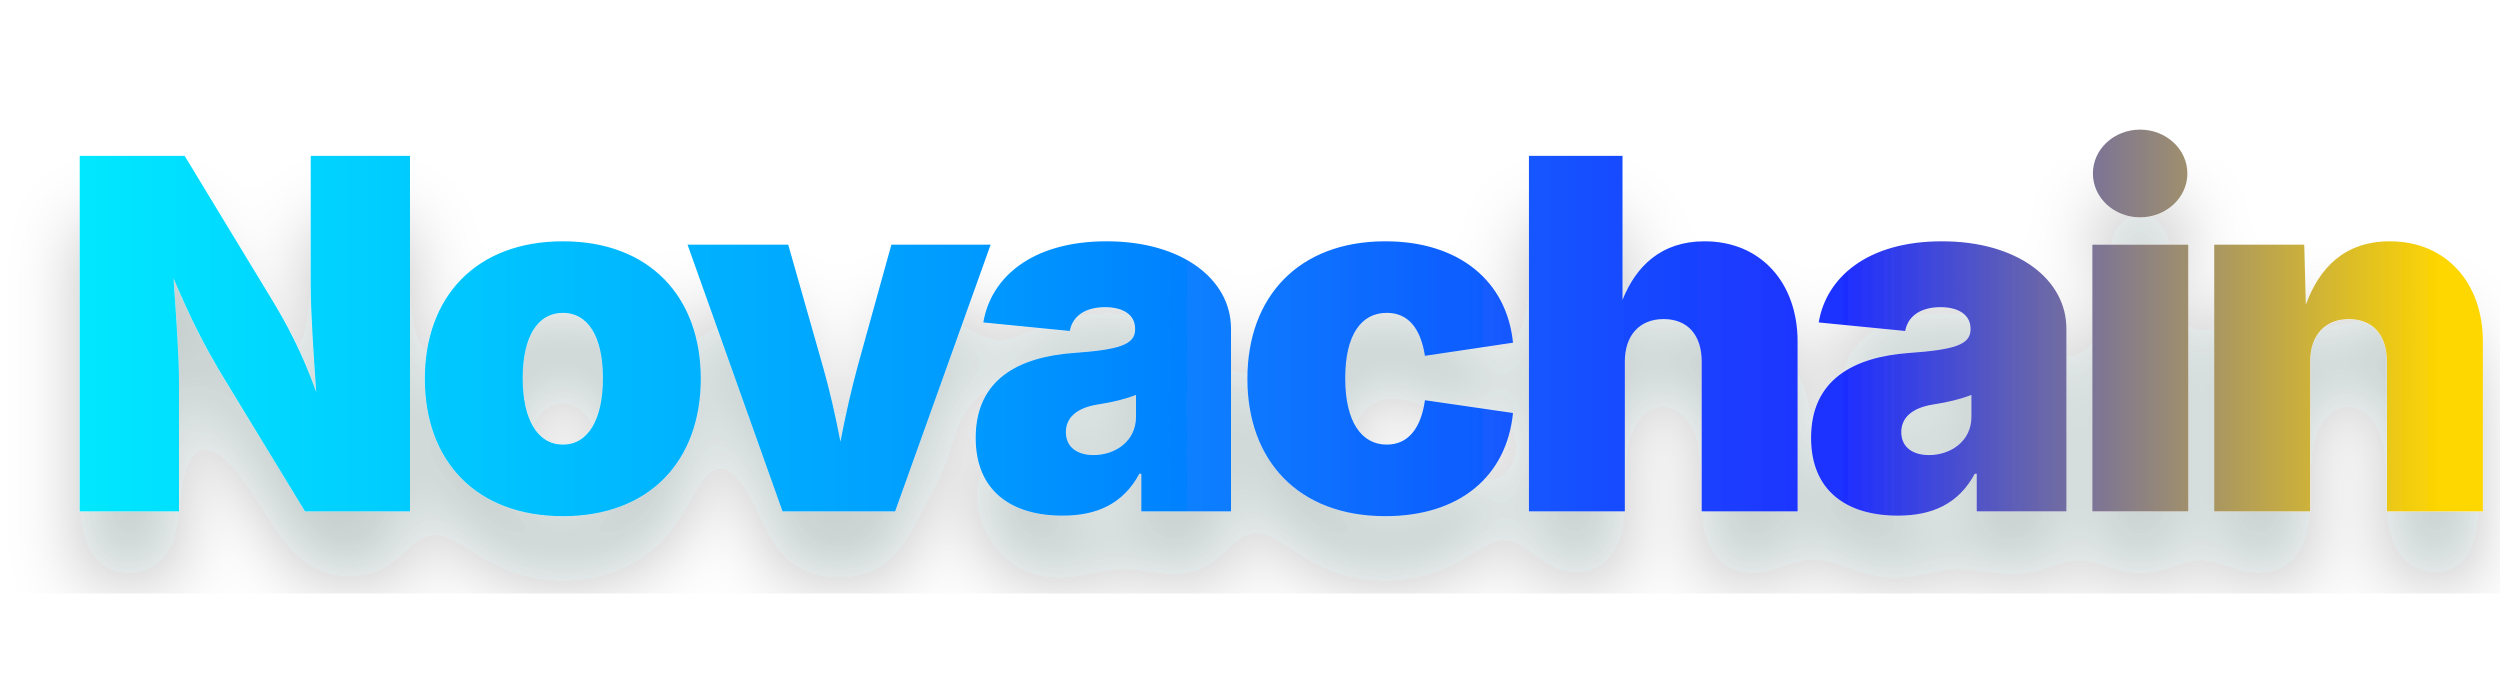
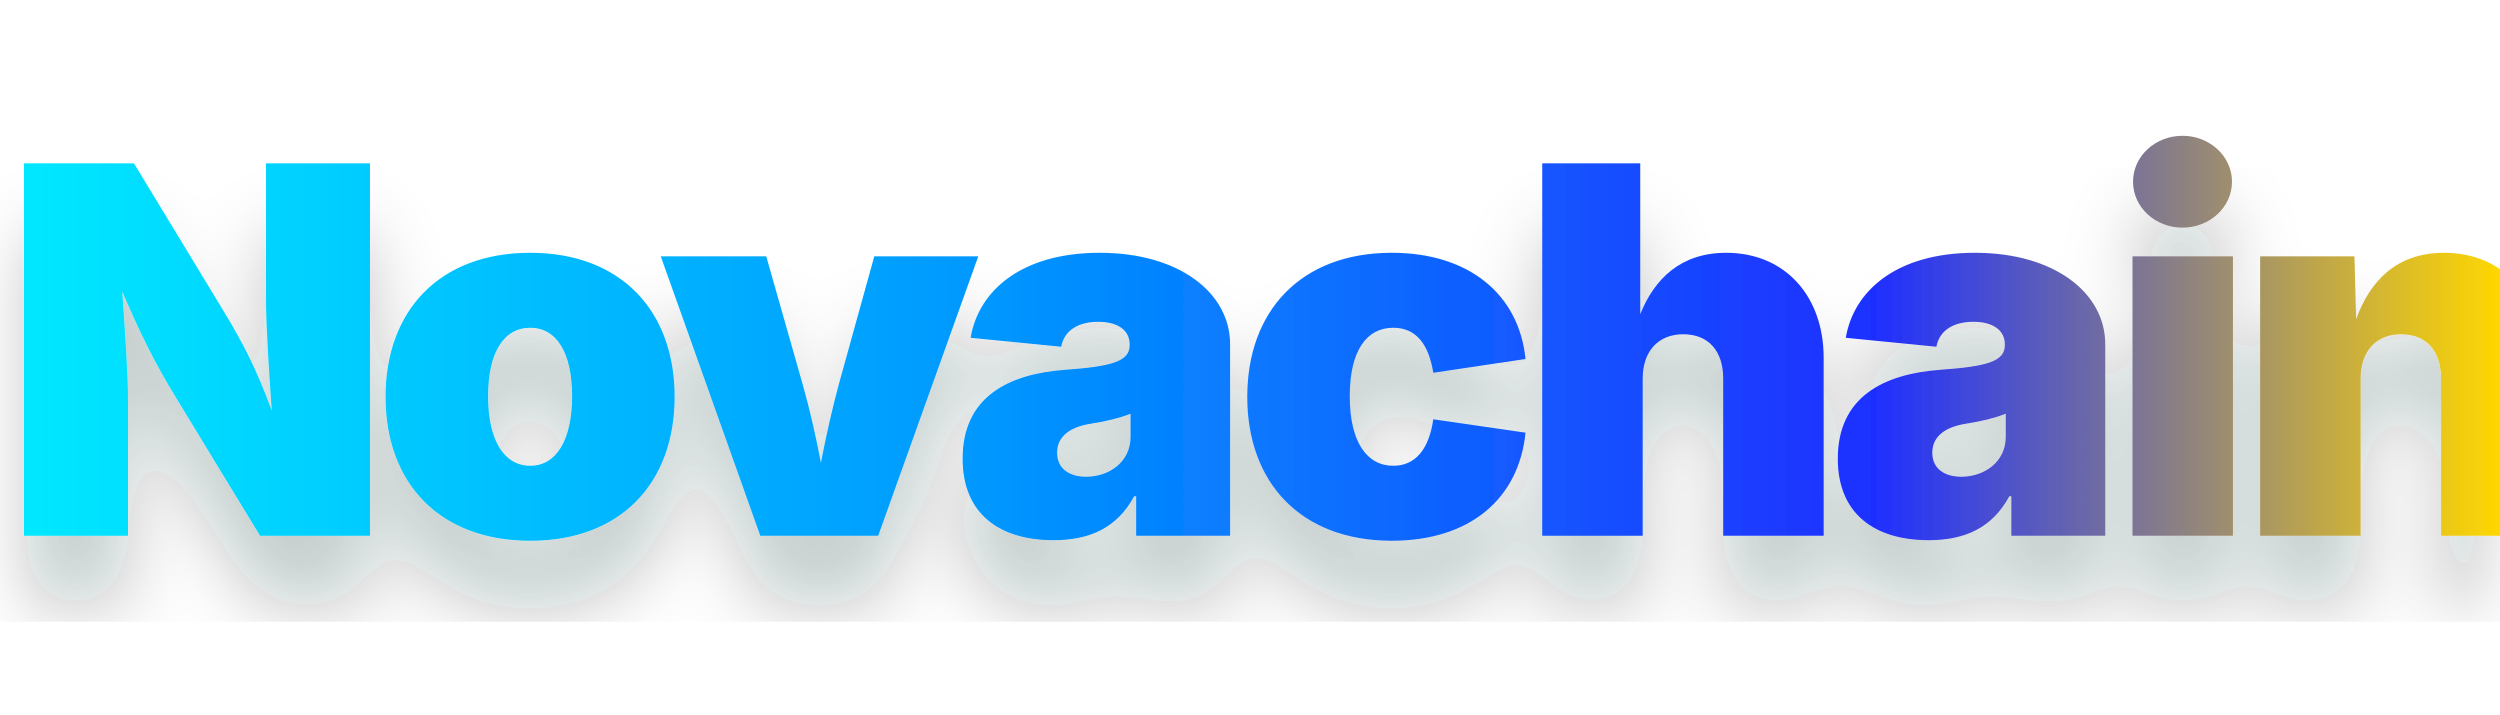
- <svg xmlns="http://www.w3.org/2000/svg" width="220" height="60" viewBox="0 0 210 60" fill="none">
+ <svg xmlns="http://www.w3.org/2000/svg" width="210" height="60" viewBox="0 0 210 60" fill="none">
  <defs>
    <linearGradient id="lux-blue" x1="0" y1="0" x2="210" y2="0" gradientUnits="userSpaceOnUse">
      <stop stop-color="#00eaff" />
      <stop offset="0.4" stop-color="#0096ff" />
      <stop offset="0.75" stop-color="#1f2fff" />
      <stop offset="1" stop-color="#ffd700" />
    </linearGradient>
    <filter id="lux-shadow" x="-10%" y="-10%" width="130%" height="130%">
      <feDropShadow dx="0" dy="2" stdDeviation="2" flood-color="#0fc3ff" flood-opacity="0.23" />
      <feDropShadow dx="0" dy="6" stdDeviation="3" flood-color="#021b2d" flood-opacity="0.23" />
    </filter>
  </defs>
  <text x="0" y="45" font-family="'Montserrat', 'Inter', 'Segoe UI', Arial, Helvetica, sans-serif" font-size="43" font-weight="900" fill="url(#lux-blue)" filter="url(#lux-shadow)" letter-spacing="-2" style="font-variant-ligatures: none; paint-order: stroke;">Novachain</text>
</svg>
